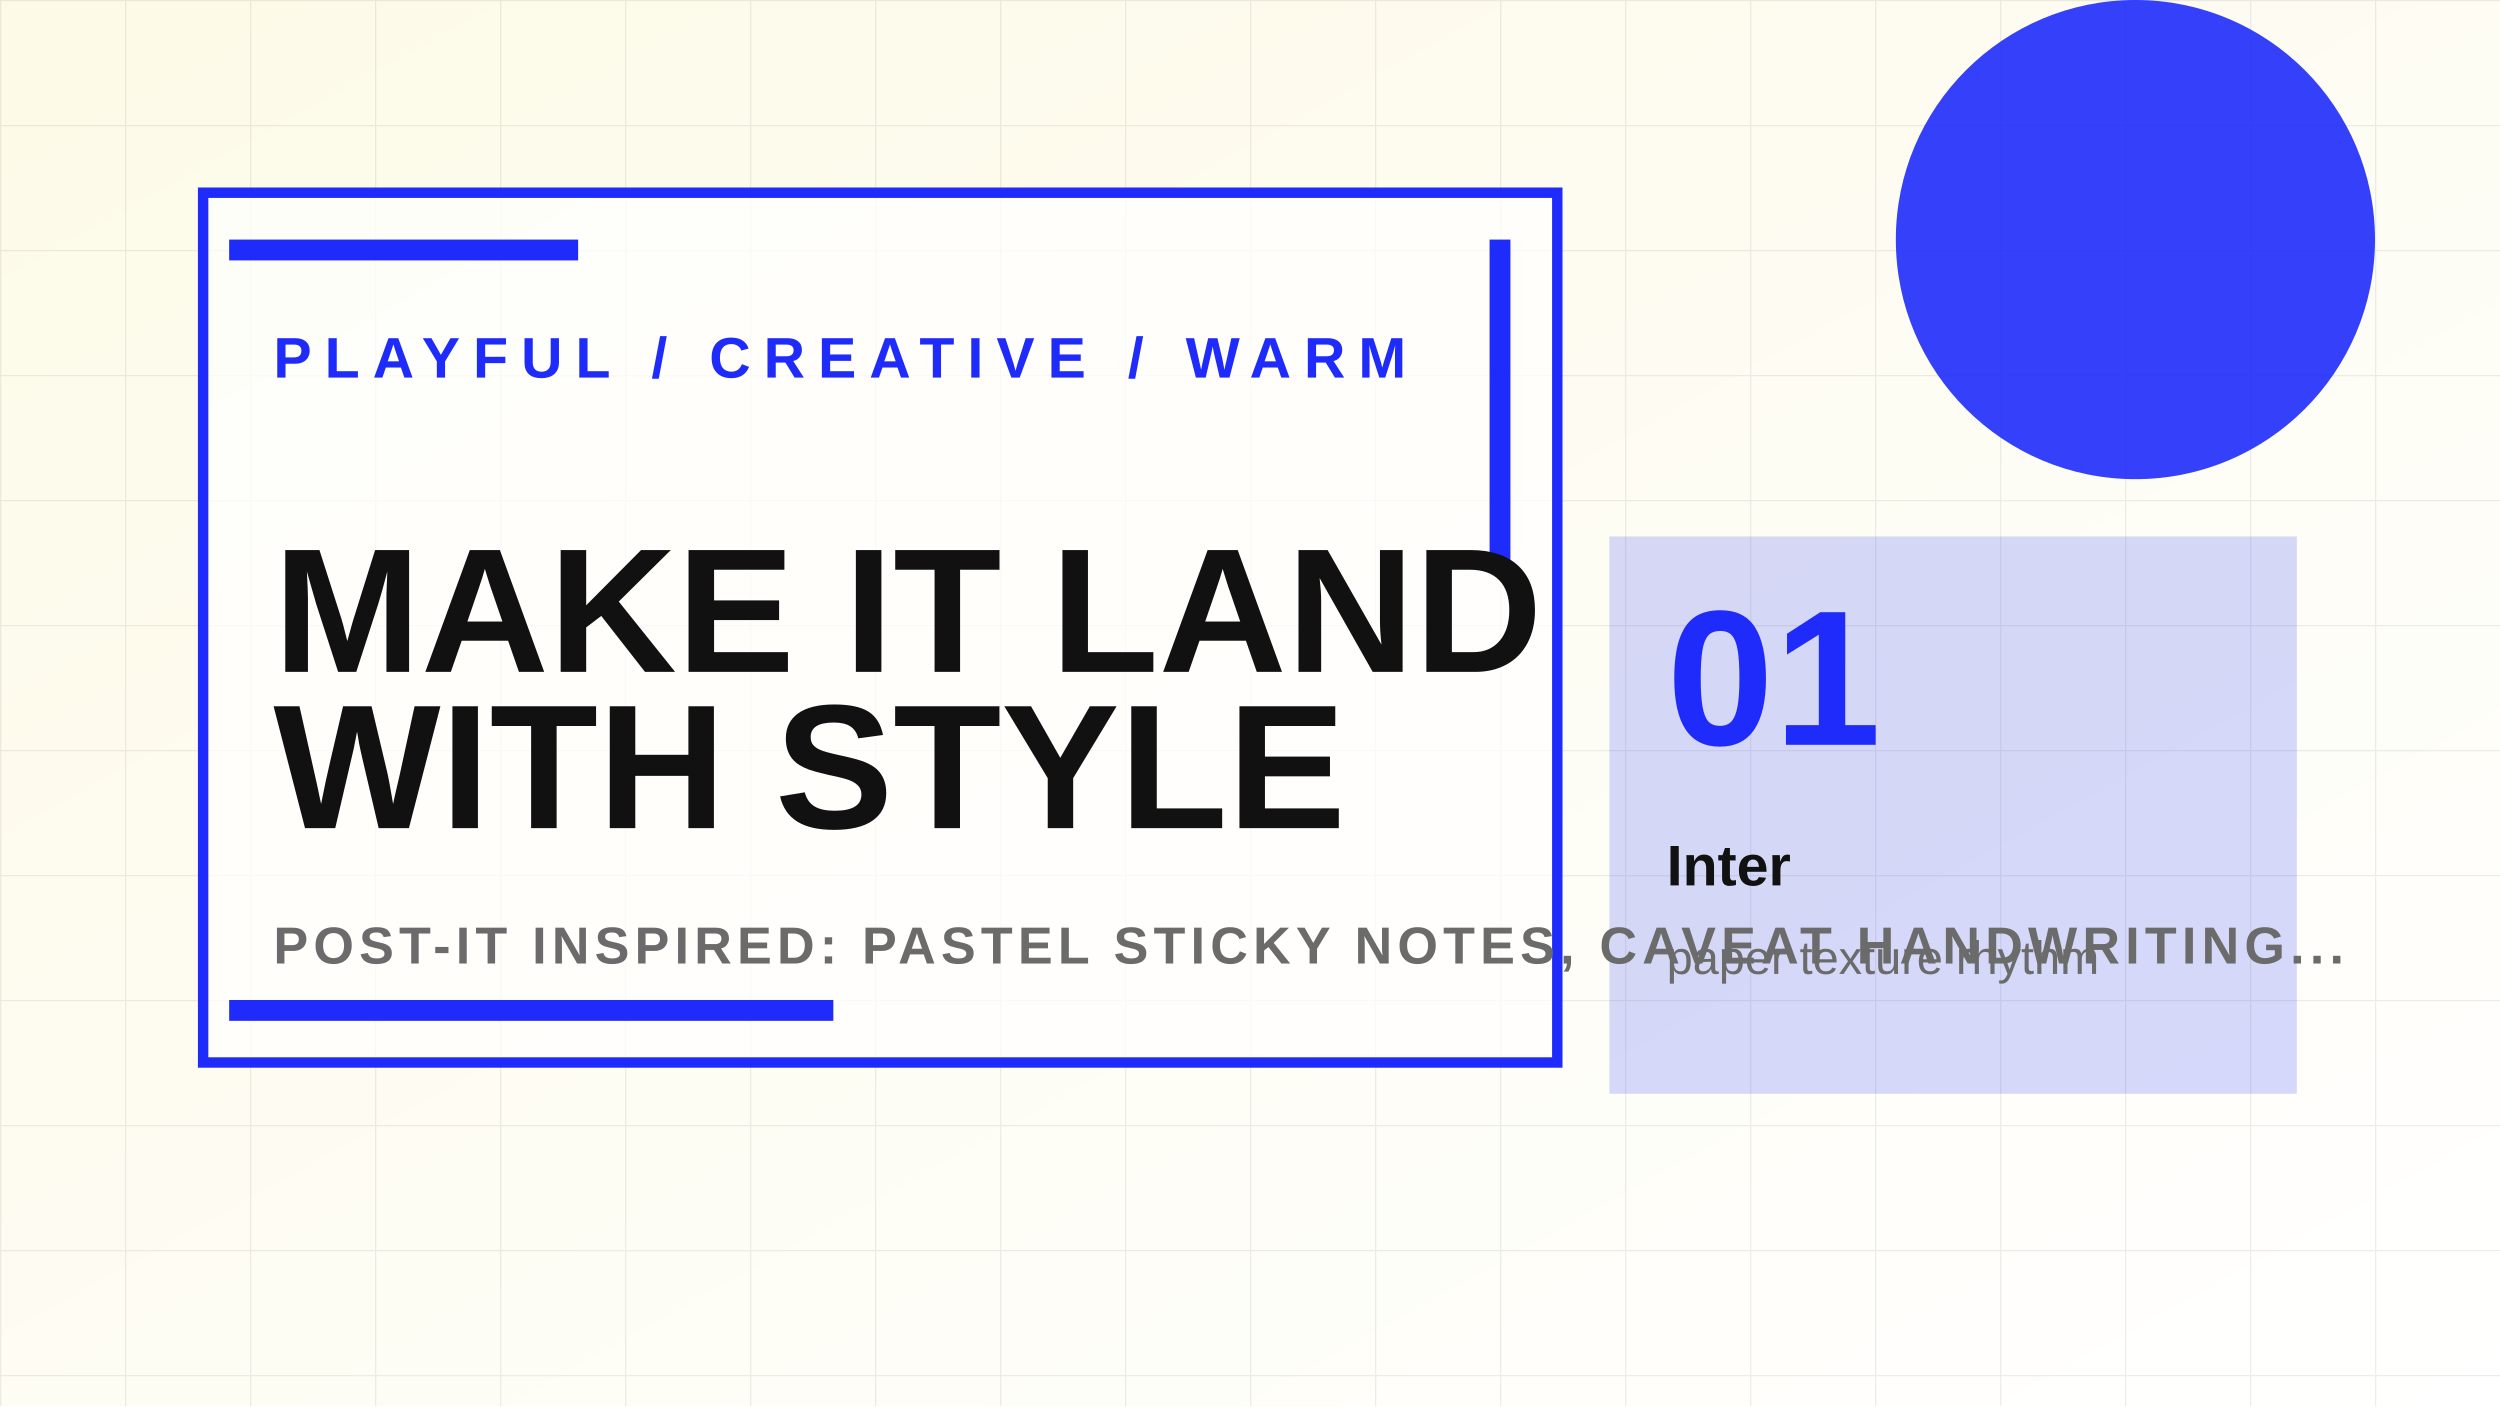
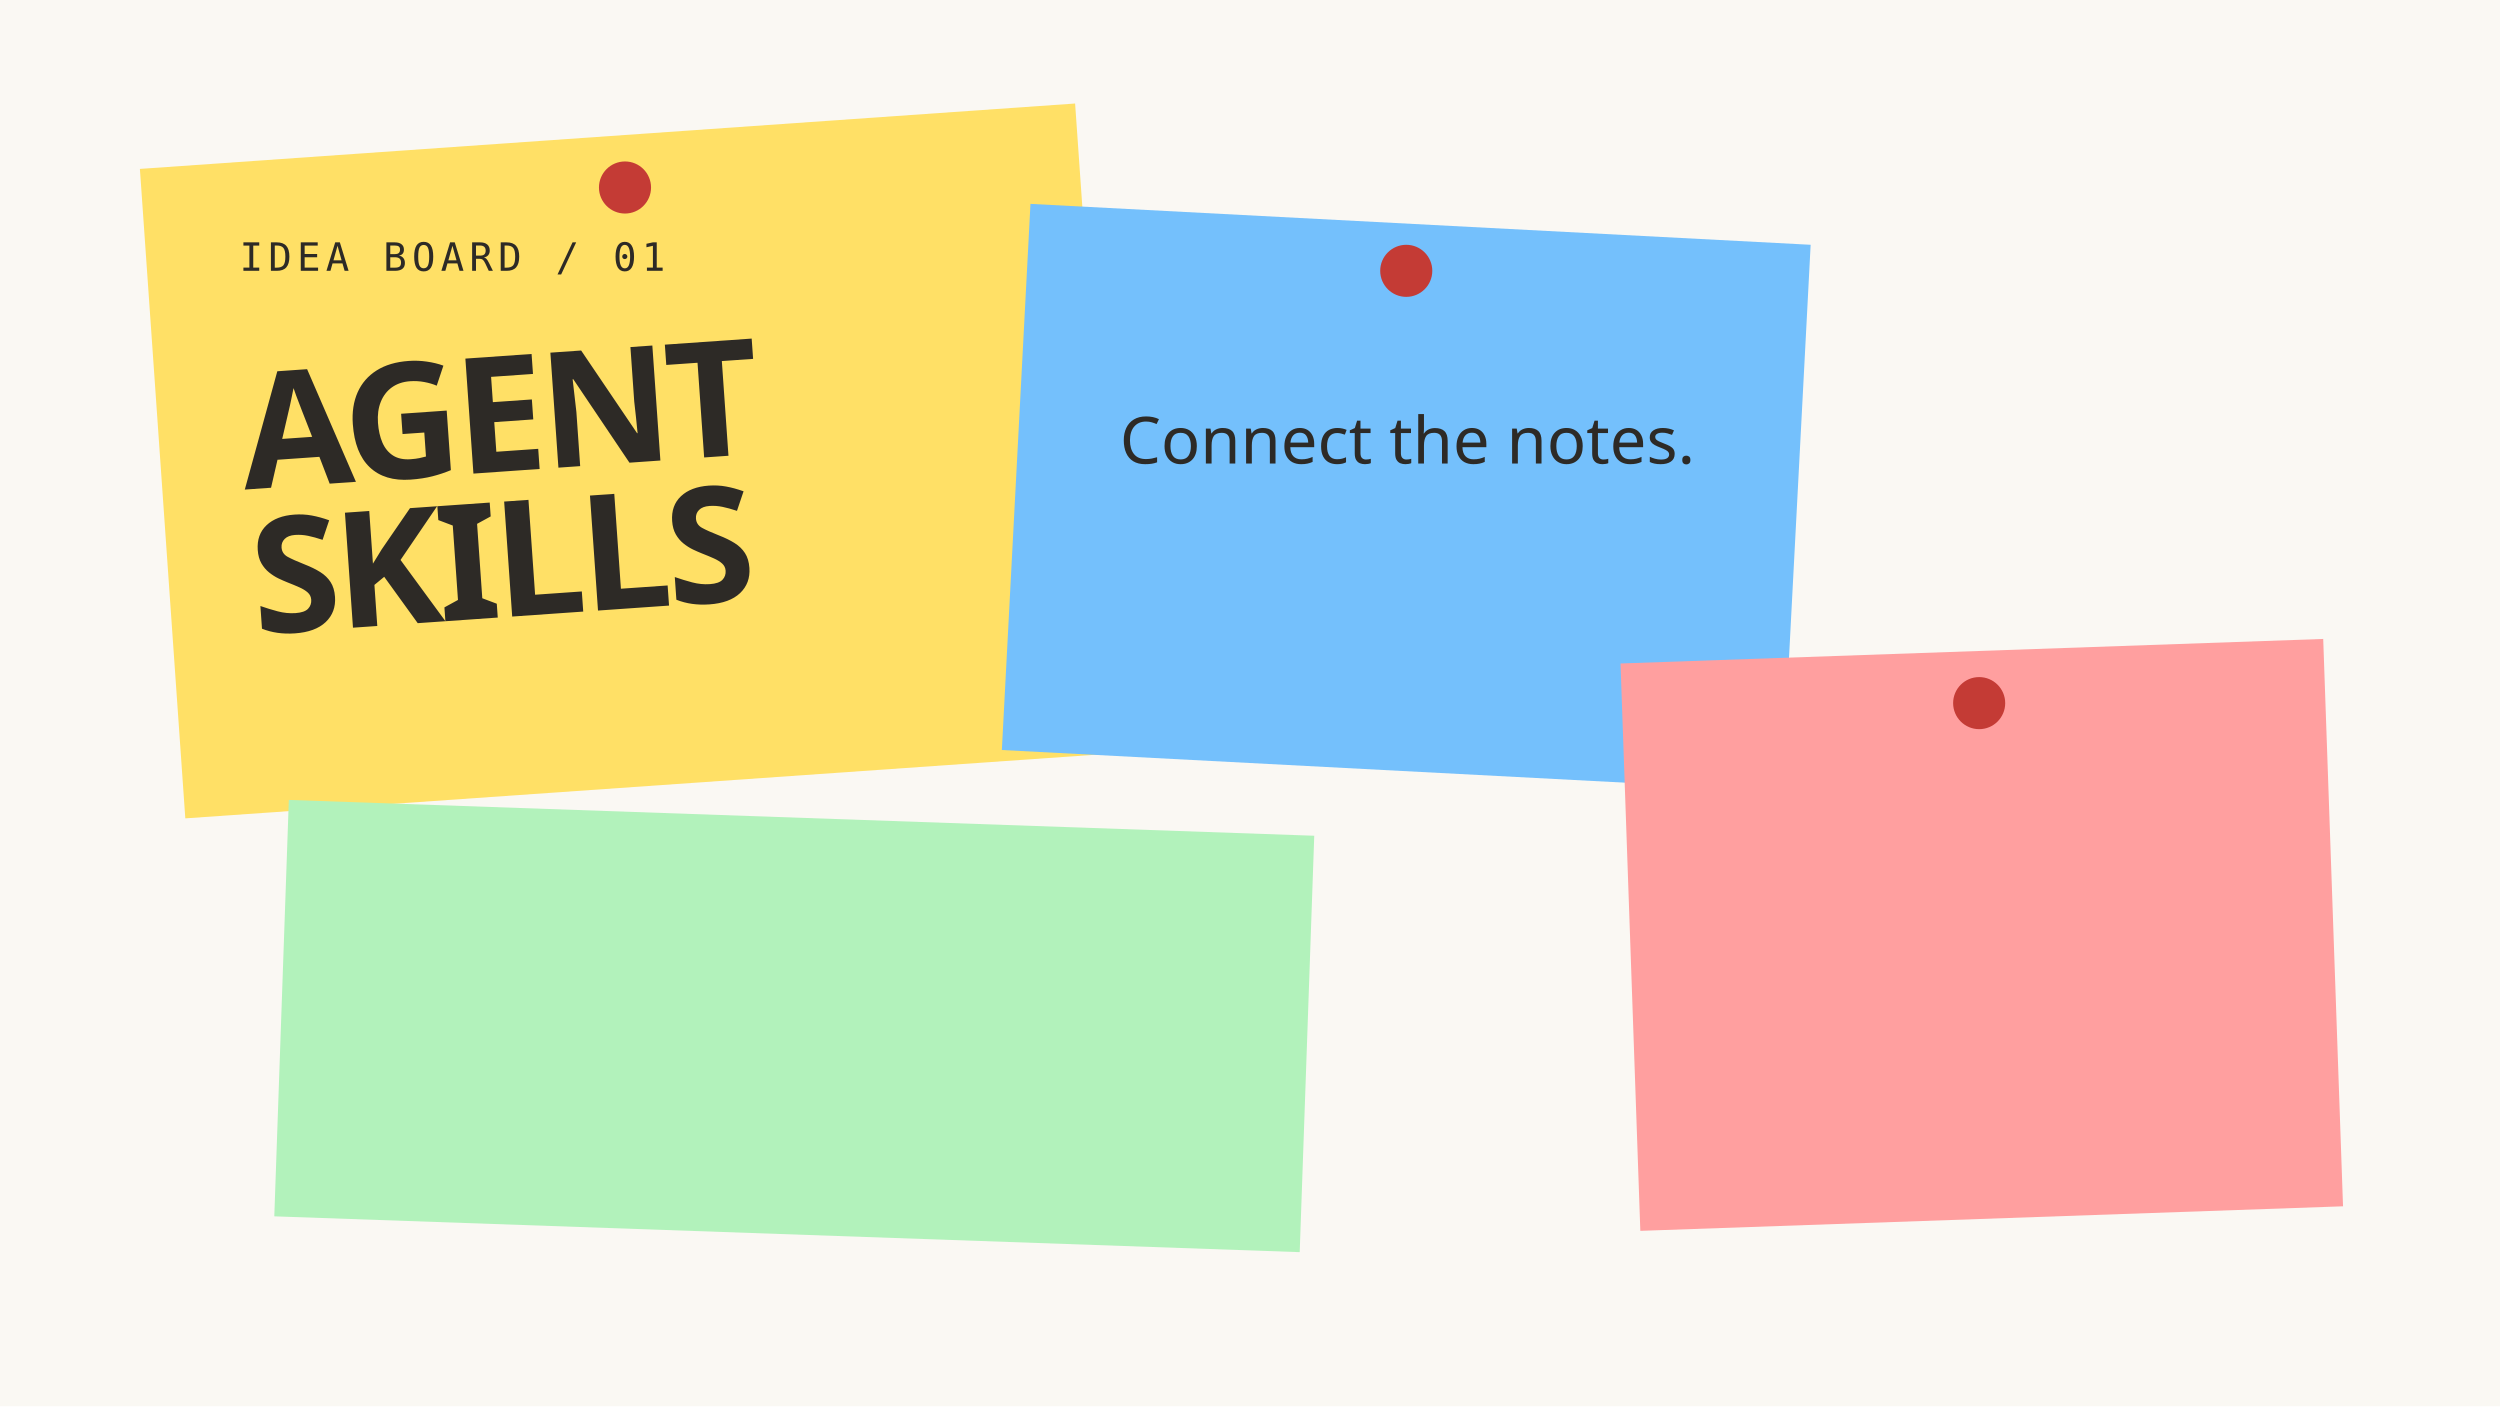
- <svg xmlns="http://www.w3.org/2000/svg" viewBox="0 0 960 540" role="img" aria-label="Scatterbrain">
-   <defs>
-     <linearGradient id="bg" x1="0" y1="0" x2="1" y2="1">
-       <stop stop-color="#fdfae7" />
-       <stop offset="1" stop-color="#ffffff" />
-     </linearGradient>
-     <pattern id="grid" width="48" height="48" patternUnits="userSpaceOnUse">
-       <path d="M48 0H0V48" fill="none" stroke="#00000018" stroke-width="1" />
-     </pattern>
-   </defs>
-   <rect width="960" height="540" fill="url(#bg)" />
-   <rect width="960" height="540" fill="url(#grid)" opacity=".75" />
-   <circle cx="820" cy="92" r="92" fill="#1e2bfa" opacity=".9" />
-   <rect x="620" y="208" width="260" height="210" fill="#1e2bfa" opacity=".18" stroke="#1e2bfa" stroke-width="4" />
-   <rect x="78" y="74" width="520" height="334" fill="#ffffffb8" stroke="#1e2bfa" stroke-width="4" />
-   <path d="M92 96H218M92 388H316M576 96V214" stroke="#1e2bfa" stroke-width="8" stroke-linecap="square" />
-   <text x="105" y="145" fill="#1e2bfa" font-family="Arial, sans-serif" font-size="22" font-weight="700" letter-spacing="5">PLAYFUL / CREATIVE / WARM</text>
-   <text x="105" y="258" fill="#111111" font-family="Arial Black, Arial, sans-serif" font-size="68" font-weight="900">MAKE IT LAND</text>
-   <text x="105" y="318" fill="#111111" font-family="Arial Black, Arial, sans-serif" font-size="68" font-weight="900">WITH STYLE</text>
-   <text x="105" y="370" fill="#6b6b6b" font-family="Arial, sans-serif" font-size="20" font-weight="700" letter-spacing="2">POST-IT INSPIRED: PASTEL STICKY NOTES, CAVEAT HANDWRITING...</text>
-   <text x="640" y="286" fill="#1e2bfa" font-family="Arial Black, Arial, sans-serif" font-size="74" font-weight="900">01</text>
-   <text x="640" y="340" fill="#111111" font-family="Arial, sans-serif" font-size="22" font-weight="700">Inter</text>
-   <text x="640" y="374" fill="#6b6b6b" font-family="Arial, sans-serif" font-size="18">paper texture rhythm</text>
+ <svg xmlns="http://www.w3.org/2000/svg" viewBox="0 0 960 540" role="img" aria-label="Scatterbrain title slide preview" data-template-slug="scatterbrain" data-preview-family="sticky" data-contract-hash="5a40f82aa35c28f35317f35fd134e5743505cd7488ad2607ff636b0c486deae8" data-display-font="Shrikhand" data-body-font="Zilla Slab">
+   <rect width="960" height="540" fill="#FAF8F3" />
+   <rect x="62" y="52" width="360" height="250" fill="#FFE066" transform="rotate(-4 242 177)" />
+   <rect x="390" y="86" width="300" height="210" fill="#74C0FC" transform="rotate(3 540 191)" />
+   <rect x="626" y="250" width="270" height="218" fill="#FF9F9F" transform="rotate(-2 761 359)" />
+   <rect x="108" y="314" width="394" height="160" fill="#B2F2BB" transform="rotate(2 305 394)" />
+   <g fill="#C43B35">
+     <circle cx="240" cy="72" r="10" />
+     <circle cx="540" cy="104" r="10" />
+     <circle cx="760" cy="270" r="10" />
+   </g>
+   <text x="92" y="104" fill="#2D2A26" font-family="Caveat,Noto Sans SC,monospace" font-size="15" letter-spacing="2">IDEA BOARD / 01</text>
+   <text x="94" y="188" fill="#2D2A26" font-family="Shrikhand,Noto Sans SC,sans-serif" font-size="62" font-weight="800" letter-spacing="-2" transform="rotate(-4 94 188)">
+     <tspan x="94" dy="0">AGENT</tspan>
+     <tspan x="94" dy="55.8">SKILLS</tspan>
+   </text>
+   <text x="430" y="178" fill="#2D2A26" font-family="Zilla Slab" font-size="25">Connect the notes.</text>
</svg>
